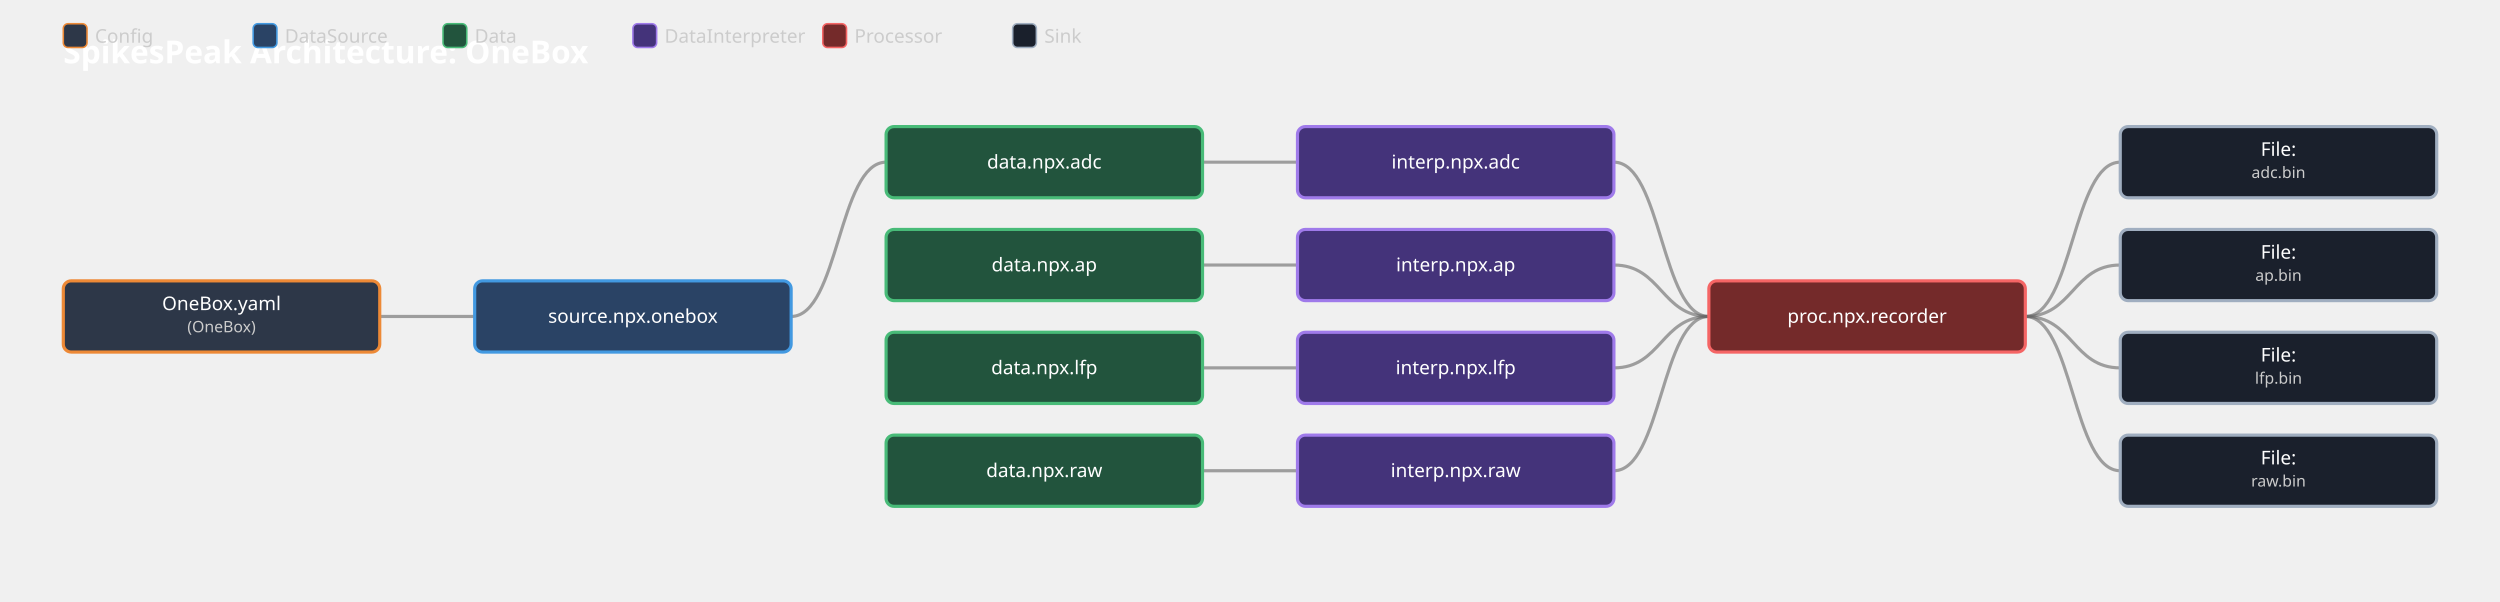
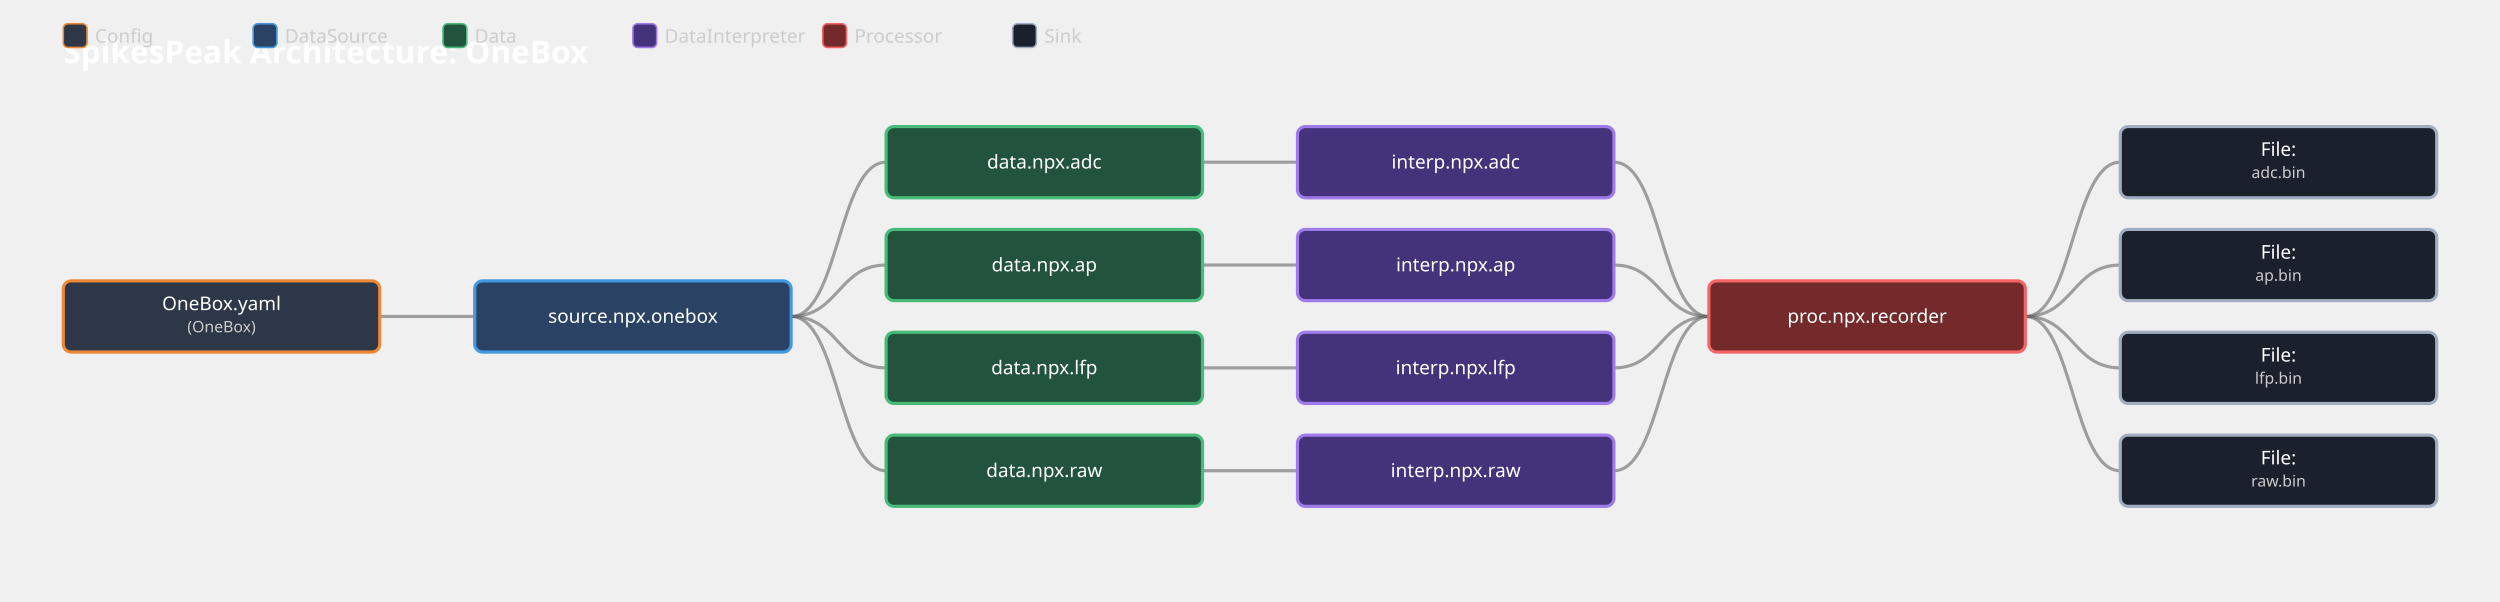
<svg xmlns="http://www.w3.org/2000/svg" width="1580.0" height="380.0" style="background-color: #1a1a1a;">
  <text x="40" y="40" fill="#fff" font-family="sans-serif" font-size="20" font-weight="bold">SpikesPeak Architecture: OneBox</text>
  <g id="legend">
    <rect x="40" y="15" width="15" height="15" rx="3" fill="#2d3748" stroke="#ed8936" stroke-width="1" />
    <text x="60" y="27" fill="#ccc" font-family="sans-serif" font-size="12">Config</text>
    <rect x="160" y="15" width="15" height="15" rx="3" fill="#2a4365" stroke="#4299e1" stroke-width="1" />
    <text x="180" y="27" fill="#ccc" font-family="sans-serif" font-size="12">DataSource</text>
    <rect x="280" y="15" width="15" height="15" rx="3" fill="#22543d" stroke="#48bb78" stroke-width="1" />
    <text x="300" y="27" fill="#ccc" font-family="sans-serif" font-size="12">Data</text>
    <rect x="400" y="15" width="15" height="15" rx="3" fill="#44337a" stroke="#9f7aea" stroke-width="1" />
    <text x="420" y="27" fill="#ccc" font-family="sans-serif" font-size="12">DataInterpreter</text>
    <rect x="520" y="15" width="15" height="15" rx="3" fill="#742a2a" stroke="#f56565" stroke-width="1" />
    <text x="540" y="27" fill="#ccc" font-family="sans-serif" font-size="12">Processor</text>
    <rect x="640" y="15" width="15" height="15" rx="3" fill="#1a202c" stroke="#a0aec0" stroke-width="1" />
    <text x="660" y="27" fill="#ccc" font-family="sans-serif" font-size="12">Sink</text>
  </g>
  <g id="edges">
    <path d="M 240.0 200.0 C 270.0 200.0, 270.0 200.0, 300.0 200.0" fill="none" stroke="#666" stroke-width="2" opacity="0.6" />
    <path d="M 760.0 102.5 C 790.0 102.5, 790.0 102.5, 820.0 102.5" fill="none" stroke="#666" stroke-width="2" opacity="0.6" />
    <path d="M 760.0 167.5 C 790.0 167.5, 790.0 167.5, 820.0 167.5" fill="none" stroke="#666" stroke-width="2" opacity="0.6" />
    <path d="M 760.0 232.5 C 790.0 232.5, 790.0 232.5, 820.0 232.5" fill="none" stroke="#666" stroke-width="2" opacity="0.6" />
    <path d="M 760.0 297.5 C 790.0 297.5, 790.0 297.5, 820.0 297.5" fill="none" stroke="#666" stroke-width="2" opacity="0.6" />
    <path d="M 1020.0 102.5 C 1050.0 102.5, 1050.0 200.0, 1080.0 200.0" fill="none" stroke="#666" stroke-width="2" opacity="0.6" />
    <path d="M 1020.0 167.5 C 1050.0 167.5, 1050.0 200.0, 1080.0 200.0" fill="none" stroke="#666" stroke-width="2" opacity="0.6" />
    <path d="M 1020.0 232.5 C 1050.0 232.5, 1050.0 200.0, 1080.0 200.0" fill="none" stroke="#666" stroke-width="2" opacity="0.6" />
    <path d="M 1020.0 297.5 C 1050.0 297.5, 1050.0 200.0, 1080.0 200.0" fill="none" stroke="#666" stroke-width="2" opacity="0.6" />
    <path d="M 1280.0 200.0 C 1310.0 200.0, 1310.0 102.5, 1340.0 102.5" fill="none" stroke="#666" stroke-width="2" opacity="0.6" />
    <path d="M 1280.0 200.0 C 1310.0 200.0, 1310.0 167.5, 1340.0 167.5" fill="none" stroke="#666" stroke-width="2" opacity="0.6" />
    <path d="M 1280.0 200.0 C 1310.0 200.0, 1310.0 232.5, 1340.0 232.5" fill="none" stroke="#666" stroke-width="2" opacity="0.6" />
    <path d="M 1280.0 200.0 C 1310.0 200.0, 1310.0 297.5, 1340.0 297.5" fill="none" stroke="#666" stroke-width="2" opacity="0.6" />
    <path d="M 500.0 200.0 C 530.0 200.0, 530.0 102.5, 560.0 102.5" fill="none" stroke="#666" stroke-width="2" opacity="0.6" />
+     <path d="M 500.0 200.0 C 530.0 200.0, 530.0 167.5, 560.0 167.5" fill="none" stroke="#666" stroke-width="2" opacity="0.6" />
+     <path d="M 500.0 200.0 C 530.0 200.0, 530.0 232.5, 560.0 232.5" fill="none" stroke="#666" stroke-width="2" opacity="0.6" />
+     <path d="M 500.0 200.0 C 530.0 200.0, 530.0 297.5, 560.0 297.5" fill="none" stroke="#666" stroke-width="2" opacity="0.6" />
  </g>
  <g id="nodes">
    <rect x="40.0" y="177.5" width="200" height="45" rx="5" fill="#2d3748" stroke="#ed8936" stroke-width="2" />
    <text x="140.0" y="196.0" fill="#fff" font-family="sans-serif" font-size="12" text-anchor="middle">OneBox.yaml</text>
    <text x="140.0" y="210.0" fill="#ccc" font-family="sans-serif" font-size="10" text-anchor="middle">(OneBox)</text>
    <rect x="560.0" y="80.0" width="200" height="45" rx="5" fill="#22543d" stroke="#48bb78" stroke-width="2" />
    <text x="660.0" y="106.5" fill="#fff" font-family="sans-serif" font-size="12" text-anchor="middle">data.npx.adc</text>
    <rect x="560.0" y="145.0" width="200" height="45" rx="5" fill="#22543d" stroke="#48bb78" stroke-width="2" />
    <text x="660.0" y="171.5" fill="#fff" font-family="sans-serif" font-size="12" text-anchor="middle">data.npx.ap</text>
    <rect x="560.0" y="210.0" width="200" height="45" rx="5" fill="#22543d" stroke="#48bb78" stroke-width="2" />
    <text x="660.0" y="236.5" fill="#fff" font-family="sans-serif" font-size="12" text-anchor="middle">data.npx.lfp</text>
    <rect x="560.0" y="275.0" width="200" height="45" rx="5" fill="#22543d" stroke="#48bb78" stroke-width="2" />
    <text x="660.0" y="301.5" fill="#fff" font-family="sans-serif" font-size="12" text-anchor="middle">data.npx.raw</text>
    <rect x="820.0" y="80.0" width="200" height="45" rx="5" fill="#44337a" stroke="#9f7aea" stroke-width="2" />
    <text x="920.0" y="106.5" fill="#fff" font-family="sans-serif" font-size="12" text-anchor="middle">interp.npx.adc</text>
    <rect x="820.0" y="145.0" width="200" height="45" rx="5" fill="#44337a" stroke="#9f7aea" stroke-width="2" />
    <text x="920.0" y="171.5" fill="#fff" font-family="sans-serif" font-size="12" text-anchor="middle">interp.npx.ap</text>
    <rect x="820.0" y="210.0" width="200" height="45" rx="5" fill="#44337a" stroke="#9f7aea" stroke-width="2" />
    <text x="920.0" y="236.5" fill="#fff" font-family="sans-serif" font-size="12" text-anchor="middle">interp.npx.lfp</text>
    <rect x="820.0" y="275.0" width="200" height="45" rx="5" fill="#44337a" stroke="#9f7aea" stroke-width="2" />
    <text x="920.0" y="301.5" fill="#fff" font-family="sans-serif" font-size="12" text-anchor="middle">interp.npx.raw</text>
    <rect x="1080.0" y="177.5" width="200" height="45" rx="5" fill="#742a2a" stroke="#f56565" stroke-width="2" />
    <text x="1180.0" y="204.0" fill="#fff" font-family="sans-serif" font-size="12" text-anchor="middle">proc.npx.recorder</text>
    <rect x="1340.0" y="80.0" width="200" height="45" rx="5" fill="#1a202c" stroke="#a0aec0" stroke-width="2" />
    <text x="1440.0" y="98.5" fill="#fff" font-family="sans-serif" font-size="12" text-anchor="middle">File:</text>
    <text x="1440.0" y="112.5" fill="#ccc" font-family="sans-serif" font-size="10" text-anchor="middle">adc.bin</text>
    <rect x="1340.0" y="145.0" width="200" height="45" rx="5" fill="#1a202c" stroke="#a0aec0" stroke-width="2" />
    <text x="1440.0" y="163.5" fill="#fff" font-family="sans-serif" font-size="12" text-anchor="middle">File:</text>
    <text x="1440.0" y="177.5" fill="#ccc" font-family="sans-serif" font-size="10" text-anchor="middle">ap.bin</text>
    <rect x="1340.0" y="210.0" width="200" height="45" rx="5" fill="#1a202c" stroke="#a0aec0" stroke-width="2" />
    <text x="1440.0" y="228.5" fill="#fff" font-family="sans-serif" font-size="12" text-anchor="middle">File:</text>
    <text x="1440.0" y="242.5" fill="#ccc" font-family="sans-serif" font-size="10" text-anchor="middle">lfp.bin</text>
    <rect x="1340.0" y="275.0" width="200" height="45" rx="5" fill="#1a202c" stroke="#a0aec0" stroke-width="2" />
    <text x="1440.0" y="293.5" fill="#fff" font-family="sans-serif" font-size="12" text-anchor="middle">File:</text>
    <text x="1440.0" y="307.5" fill="#ccc" font-family="sans-serif" font-size="10" text-anchor="middle">raw.bin</text>
    <rect x="300.0" y="177.5" width="200" height="45" rx="5" fill="#2a4365" stroke="#4299e1" stroke-width="2" />
    <text x="400.0" y="204.0" fill="#fff" font-family="sans-serif" font-size="12" text-anchor="middle">source.npx.onebox</text>
  </g>
</svg>
